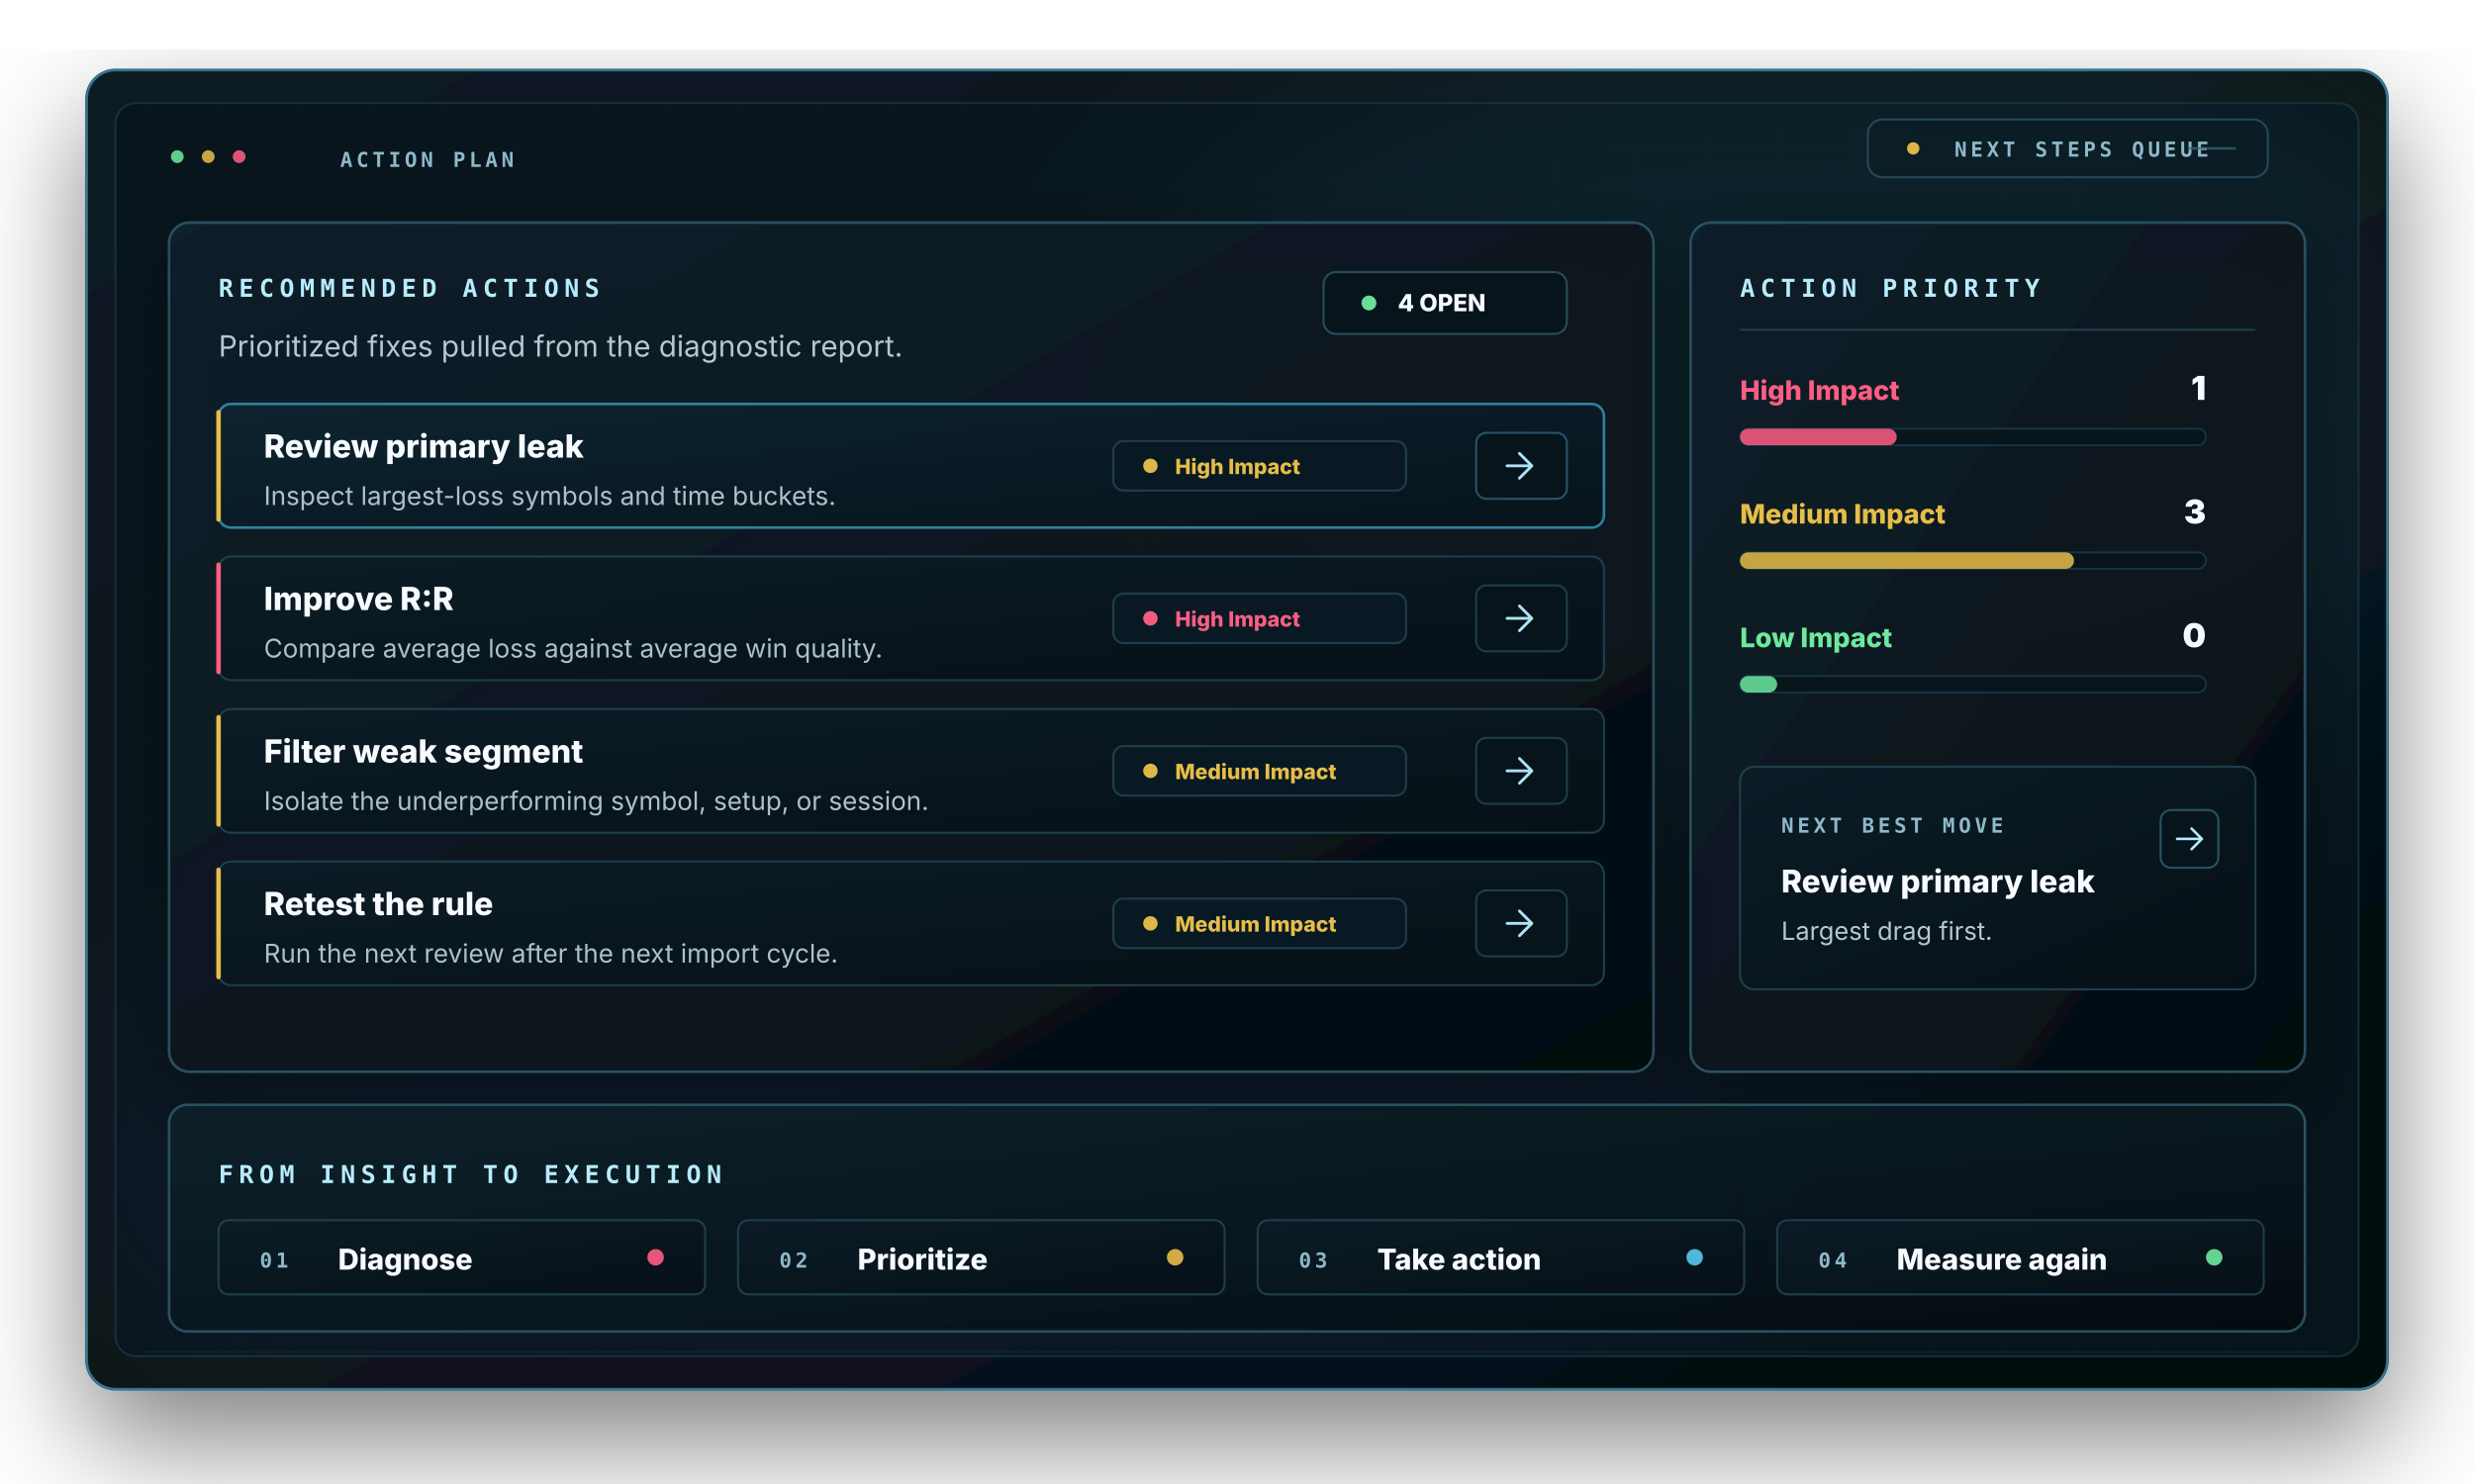
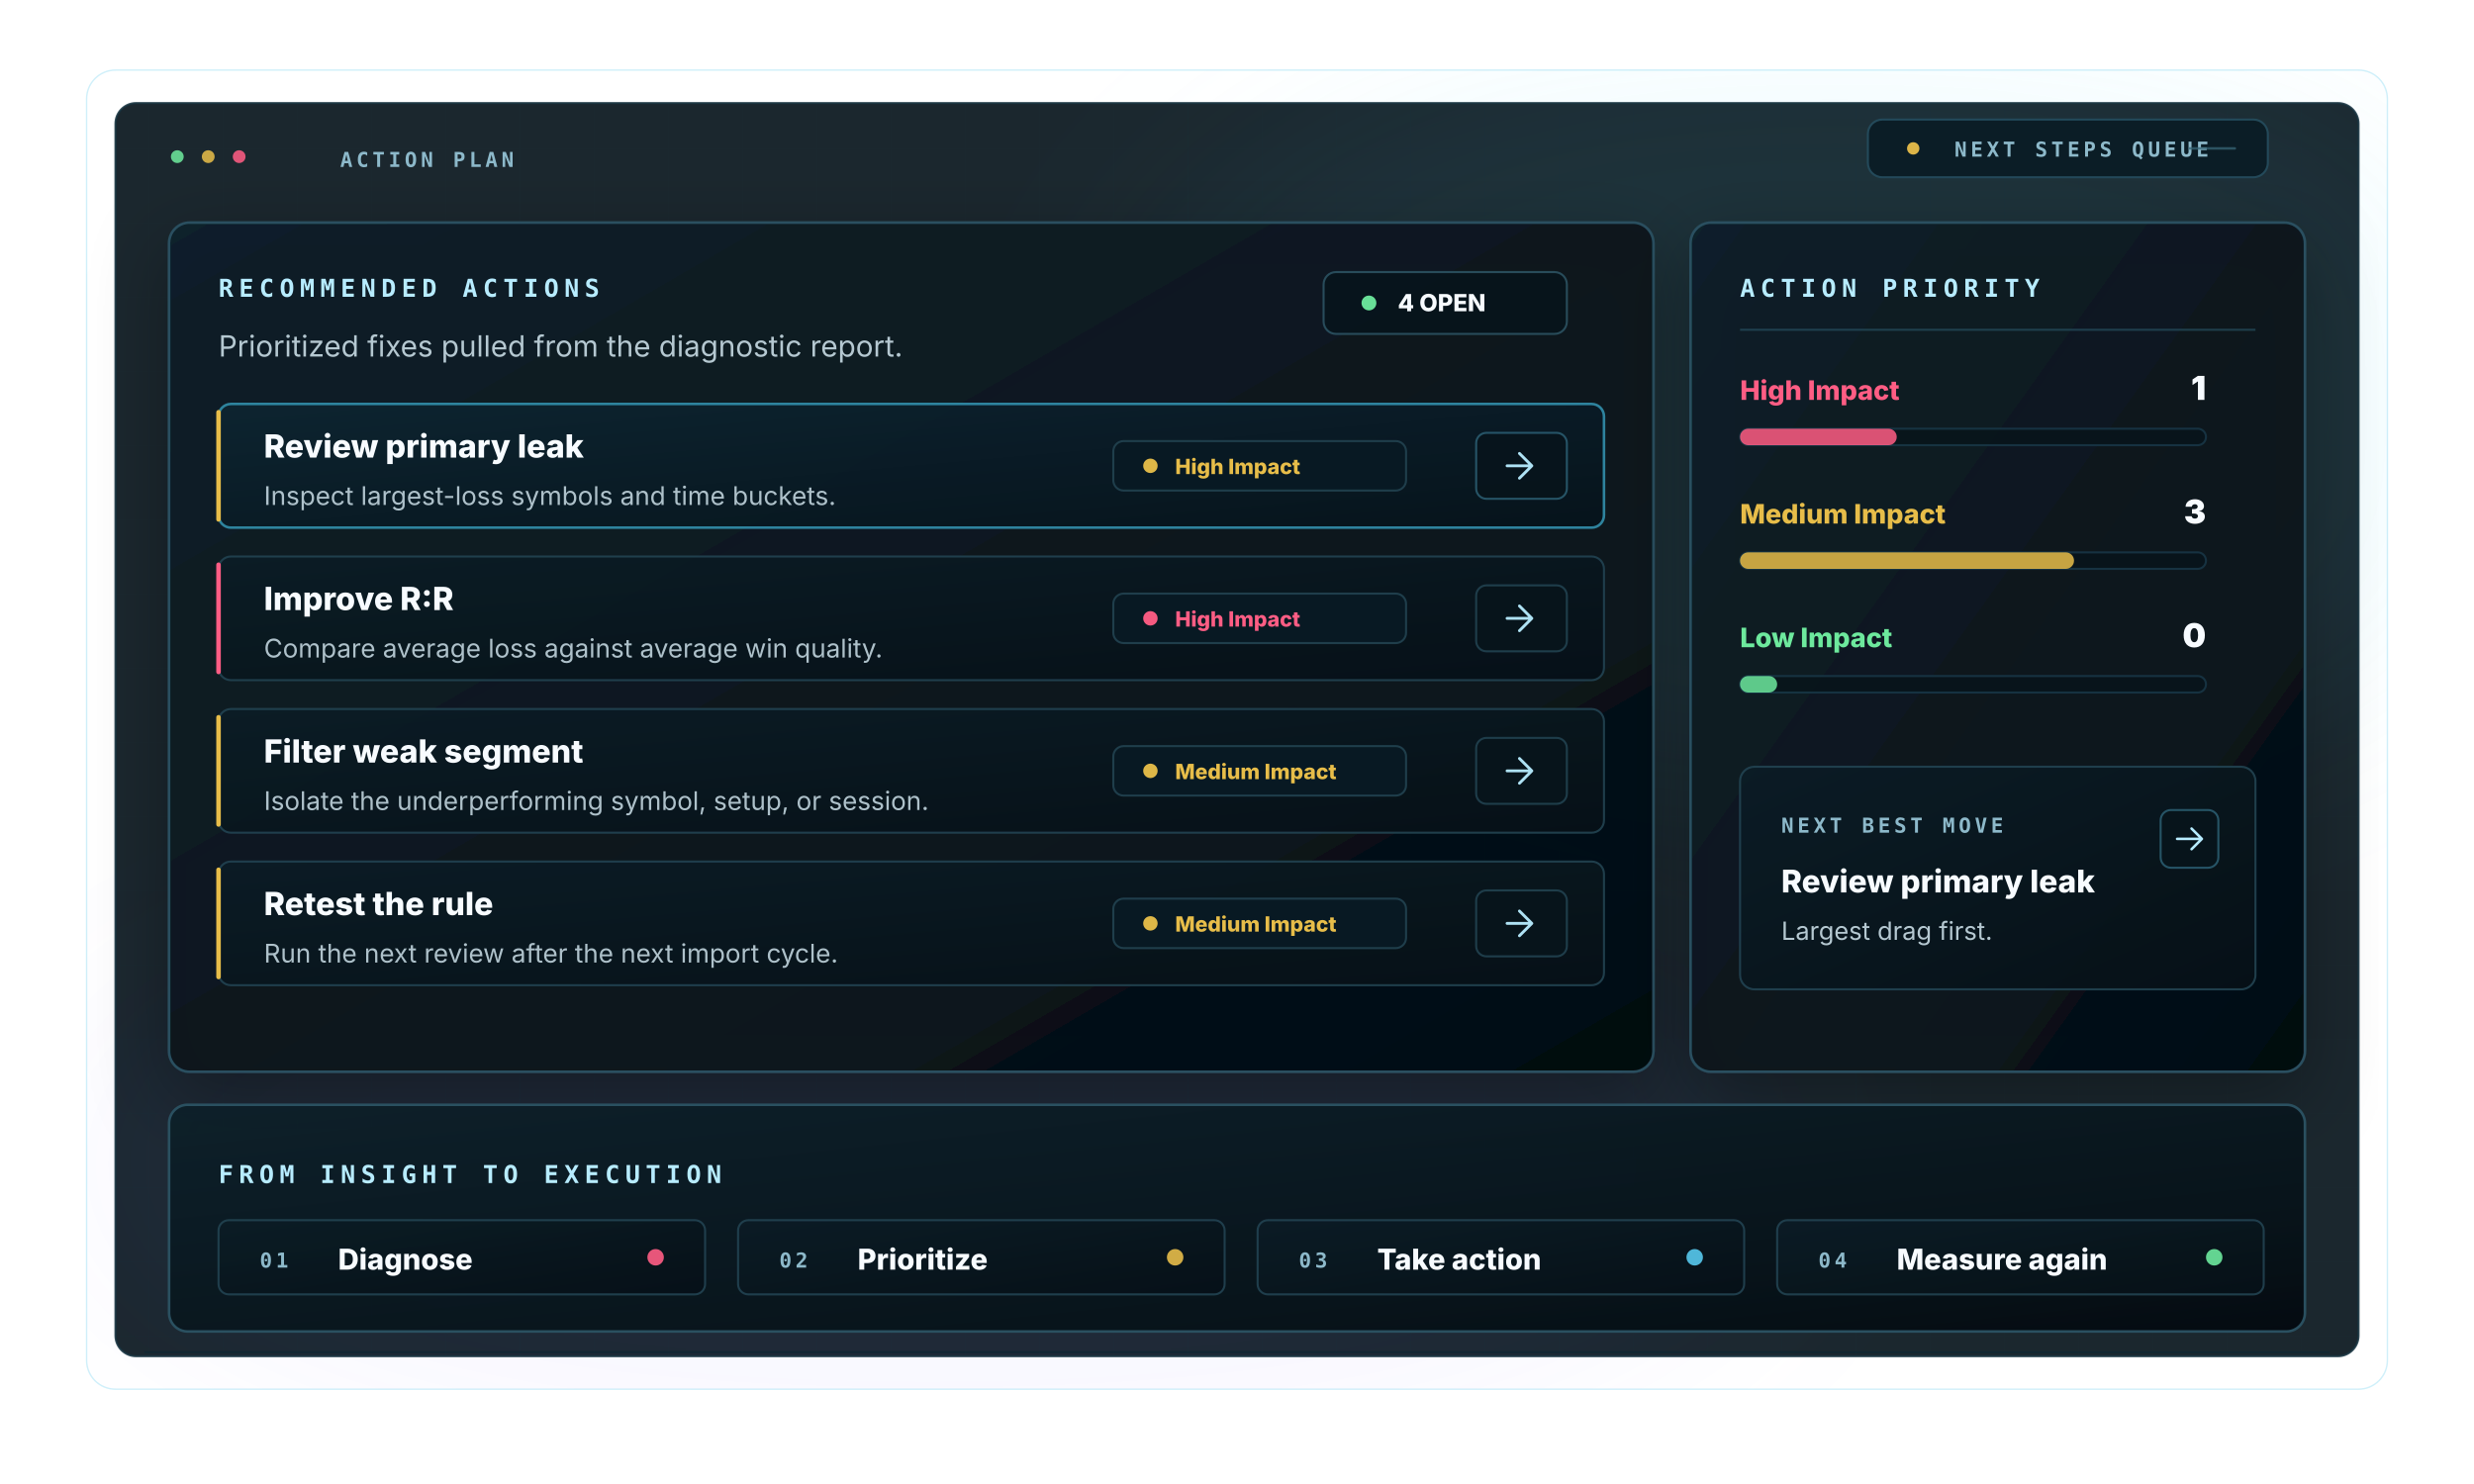
<svg xmlns="http://www.w3.org/2000/svg" viewBox="0 0 1200 720" role="img" aria-labelledby="title desc">
  <defs>
    <linearGradient id="frameBg" x1="0" y1="0" x2="1" y2="1">
      <stop offset="0" stop-color="#0b1b24" />
      <stop offset="0.58" stop-color="#071117" />
      <stop offset="1" stop-color="#05090d" />
    </linearGradient>
    <linearGradient id="panelBg" x1="0" y1="0" x2="1" y2="1">
      <stop offset="0" stop-color="#0d2029" stop-opacity="0.96" />
      <stop offset="0.72" stop-color="#07131a" stop-opacity="0.98" />
      <stop offset="1" stop-color="#050b10" stop-opacity="0.99" />
    </linearGradient>
    <linearGradient id="cardBg" x1="0" y1="0" x2="1" y2="1">
      <stop offset="0" stop-color="#0b1c25" />
      <stop offset="1" stop-color="#061017" />
    </linearGradient>
    <linearGradient id="cardBgActive" x1="0" y1="0" x2="1" y2="1">
      <stop offset="0" stop-color="#0d2430" />
      <stop offset="1" stop-color="#06131b" />
    </linearGradient>
    <linearGradient id="chipBg" x1="0" y1="0" x2="1" y2="1">
      <stop offset="0" stop-color="#0b1a23" />
      <stop offset="1" stop-color="#061018" />
    </linearGradient>
    <linearGradient id="goldFill" x1="0" y1="0" x2="1" y2="0">
      <stop offset="0" stop-color="#e7bd49" stop-opacity="0.26" />
      <stop offset="1" stop-color="#e7bd49" stop-opacity="0" />
    </linearGradient>
    <linearGradient id="redFill" x1="0" y1="0" x2="1" y2="0">
      <stop offset="0" stop-color="#ff5d84" stop-opacity="0.22" />
      <stop offset="1" stop-color="#ff5d84" stop-opacity="0" />
    </linearGradient>
    <linearGradient id="greenFill" x1="0" y1="0" x2="1" y2="0">
      <stop offset="0" stop-color="#6de99d" stop-opacity="0.22" />
      <stop offset="1" stop-color="#6de99d" stop-opacity="0" />
    </linearGradient>
    <radialGradient id="centerGlow" cx="50%" cy="50%" r="50%">
      <stop offset="0" stop-color="#57c9ed" stop-opacity="0.15" />
      <stop offset="1" stop-color="#57c9ed" stop-opacity="0" />
    </radialGradient>
    <pattern id="grid" width="36" height="36" patternUnits="userSpaceOnUse">
      <path d="M36 0 L0 0 0 36" fill="none" stroke="#1b3948" stroke-width="1" opacity="0.18" />
    </pattern>
    <clipPath id="frameClip">
      <rect x="42" y="34" width="1116" height="640" rx="14" />
    </clipPath>
    <filter id="outerShadow" x="-30%" y="-30%" width="160%" height="160%">
      <feDropShadow dx="0" dy="24" stdDeviation="28" flood-color="#000" flood-opacity="0.50" />
    </filter>
    <filter id="panelShadow" x="-12%" y="-12%" width="124%" height="124%">
      <feDropShadow dx="0" dy="12" stdDeviation="18" flood-color="#000" flood-opacity="0.32" />
    </filter>
    <filter id="blurGlow" x="-40%" y="-40%" width="180%" height="180%">
      <feGaussianBlur stdDeviation="46" />
    </filter>
    <style>
    .font { font-family: Inter, ui-sans-serif, system-ui, -apple-system, BlinkMacSystemFont, "Segoe UI", sans-serif; }
    .mono { font-family: "JetBrains Mono", "SFMono-Regular", Consolas, monospace; }
    .kicker { font-size: 12px; font-weight: 800; letter-spacing: .22em; fill: #b7ecff; }
    .smallKicker { font-size: 10px; font-weight: 800; letter-spacing: .18em; fill: #8db9ca; }
  </style>
  </defs>
  <g class="font">
-     <rect x="42" y="34" width="1116" height="640" rx="14" fill="url(#frameBg)" stroke="#2b6075" stroke-width="1.4" filter="url(#outerShadow)" />
+     <rect x="42" y="34" width="1116" height="640" rx="14" fill="none" stroke="none" />
    <g clip-path="url(#frameClip)">
      <rect x="56" y="50" width="1088" height="608" rx="10" fill="#08151c" opacity="0.92" />
      <ellipse cx="890" cy="198" rx="350" ry="190" fill="#41d4f5" opacity="0.065" filter="url(#blurGlow)" />
      <ellipse cx="450" cy="565" rx="420" ry="150" fill="#6d5cff" opacity="0.050" filter="url(#blurGlow)" />
    </g>
    <rect x="56" y="50" width="1088" height="608" rx="10" fill="none" stroke="#173340" stroke-width="1" opacity="0.88" />
    <rect x="56" y="50" width="1088" height="608" rx="10" fill="url(#grid)" opacity="0.3" />
    <circle cx="86" cy="76" r="3.1" fill="#6de99d" opacity="0.86" />
    <circle cx="101" cy="76" r="3.1" fill="#e7bd49" opacity="0.86" />
    <circle cx="116" cy="76" r="3.1" fill="#ff5d84" opacity="0.86" />
    <text x="165" y="81" font-size="14" class="smallKicker mono">ACTION PLAN</text>
    <rect x="906" y="58" width="194" height="28" rx="7" fill="#0b1c25" stroke="#244b5b" stroke-width="1" opacity="0.95" />
    <circle cx="928" cy="72" r="3" fill="#e7bd49" opacity="0.95" />
    <text x="948" y="76" font-size="14" class="smallKicker mono">NEXT STEPS QUEUE</text>
    <line x1="1062" y1="72" x2="1084" y2="72" stroke="#376576" stroke-width="1.2" opacity="0.75" stroke-linecap="round" />
    <rect x="82" y="108" width="720" height="412" rx="10" fill="url(#panelBg)" stroke="#2a5060" stroke-width="1.25" filter="url(#panelShadow)" />
    <rect x="820" y="108" width="298" height="412" rx="10" fill="url(#panelBg)" stroke="#2a5060" stroke-width="1.25" filter="url(#panelShadow)" />
    <text x="106" y="144" font-size="14" class="kicker mono">RECOMMENDED ACTIONS</text>
    <text x="106" y="173" font-size="14.2" fill="#b5c8d1" class="font">Prioritized fixes pulled from the diagnostic report.</text>
    <rect x="642" y="132" width="118" height="30" rx="6" fill="#07141b" stroke="#2a5060" stroke-width="1" opacity="0.92" />
    <circle cx="664" cy="147" r="3.6" fill="#6de99d" opacity="0.95" />
    <text x="678" y="151" font-size="11.5" fill="#f7fbff" class="font" font-weight="800">4 OPEN</text>
    <rect x="106" y="196" width="672" height="60" rx="6" fill="url(#cardBgActive)" stroke="#2f86a0" stroke-width="1.25" opacity="0.98" />
    <path d="M106 200 V252" fill="none" stroke="#e7bd49" stroke-width="2.2" stroke-linecap="round" />
    <text x="128" y="222" font-size="15.5" fill="#f7fbff" class="font" font-weight="790">Review primary leak</text>
    <text x="128" y="245" font-size="12.5" fill="#b5c8d1" class="font" opacity="0.96">Inspect largest-loss symbols and time buckets.</text>
    <rect x="540" y="214" width="142" height="24" rx="5" fill="#081923" stroke="#203f4d" stroke-width="1" opacity="0.96" />
    <circle cx="558" cy="226" r="3.5" fill="#e7bd49" opacity="0.96" />
    <text x="570" y="230" font-size="10.2" fill="#e7bd49" class="font" font-weight="800">High Impact</text>
    <rect x="716" y="210" width="44" height="32" rx="5" fill="#07141b" stroke="#28576a" stroke-width="1" opacity="0.95" />
    <path d="M731 226 H742 M737 220 L743 226 L737 232" fill="none" stroke="#b7ecff" stroke-width="1.4" opacity="0.95" stroke-linecap="round" stroke-linejoin="round" />
    <rect x="106" y="270" width="672" height="60" rx="6" fill="url(#cardBg)" stroke="#203f4d" stroke-width="1" opacity="0.98" />
    <path d="M106 274 V326" fill="none" stroke="#ff5d84" stroke-width="2.2" stroke-linecap="round" />
    <text x="128" y="296" font-size="15.5" fill="#f7fbff" class="font" font-weight="790">Improve R:R</text>
    <text x="128" y="319" font-size="12.5" fill="#b5c8d1" class="font" opacity="0.96">Compare average loss against average win quality.</text>
    <rect x="540" y="288" width="142" height="24" rx="5" fill="#081923" stroke="#203f4d" stroke-width="1" opacity="0.96" />
    <circle cx="558" cy="300" r="3.5" fill="#ff5d84" opacity="0.96" />
    <text x="570" y="304" font-size="10.2" fill="#ff5d84" class="font" font-weight="800">High Impact</text>
    <rect x="716" y="284" width="44" height="32" rx="5" fill="#07141b" stroke="#203f4d" stroke-width="1" opacity="0.95" />
    <path d="M731 300 H742 M737 294 L743 300 L737 306" fill="none" stroke="#b7ecff" stroke-width="1.4" opacity="0.95" stroke-linecap="round" stroke-linejoin="round" />
    <rect x="106" y="344" width="672" height="60" rx="6" fill="url(#cardBg)" stroke="#203f4d" stroke-width="1" opacity="0.98" />
    <path d="M106 348 V400" fill="none" stroke="#e7bd49" stroke-width="2.2" stroke-linecap="round" />
    <text x="128" y="370" font-size="15.5" fill="#f7fbff" class="font" font-weight="790">Filter weak segment</text>
    <text x="128" y="393" font-size="12.5" fill="#b5c8d1" class="font" opacity="0.96">Isolate the underperforming symbol, setup, or session.</text>
    <rect x="540" y="362" width="142" height="24" rx="5" fill="#081923" stroke="#203f4d" stroke-width="1" opacity="0.96" />
    <circle cx="558" cy="374" r="3.5" fill="#e7bd49" opacity="0.96" />
    <text x="570" y="378" font-size="10.2" fill="#e7bd49" class="font" font-weight="800">Medium Impact</text>
    <rect x="716" y="358" width="44" height="32" rx="5" fill="#07141b" stroke="#203f4d" stroke-width="1" opacity="0.95" />
    <path d="M731 374 H742 M737 368 L743 374 L737 380" fill="none" stroke="#b7ecff" stroke-width="1.4" opacity="0.95" stroke-linecap="round" stroke-linejoin="round" />
    <rect x="106" y="418" width="672" height="60" rx="6" fill="url(#cardBg)" stroke="#203f4d" stroke-width="1" opacity="0.98" />
    <path d="M106 422 V474" fill="none" stroke="#e7bd49" stroke-width="2.2" stroke-linecap="round" />
    <text x="128" y="444" font-size="15.5" fill="#f7fbff" class="font" font-weight="790">Retest the rule</text>
    <text x="128" y="467" font-size="12.5" fill="#b5c8d1" class="font" opacity="0.96">Run the next review after the next import cycle.</text>
    <rect x="540" y="436" width="142" height="24" rx="5" fill="#081923" stroke="#203f4d" stroke-width="1" opacity="0.96" />
    <circle cx="558" cy="448" r="3.5" fill="#e7bd49" opacity="0.96" />
    <text x="570" y="452" font-size="10.2" fill="#e7bd49" class="font" font-weight="800">Medium Impact</text>
    <rect x="716" y="432" width="44" height="32" rx="5" fill="#07141b" stroke="#203f4d" stroke-width="1" opacity="0.95" />
    <path d="M731 448 H742 M737 442 L743 448 L737 454" fill="none" stroke="#b7ecff" stroke-width="1.4" opacity="0.95" stroke-linecap="round" stroke-linejoin="round" />
    <text x="844" y="144" font-size="14" class="kicker mono">ACTION PRIORITY</text>
    <line x1="844" y1="160" x2="1094" y2="160" stroke="#244b5b" stroke-width="1" opacity="0.75" />
    <text x="844" y="194" font-size="13" fill="#ff5d84" class="font" font-weight="800">High Impact</text>
    <text x="1070" y="194" font-size="16" fill="#f7fbff" class="font" font-weight="850" text-anchor="end">1</text>
    <rect x="844" y="208" width="226" height="8" rx="4" fill="#08141b" stroke="#163341" stroke-width="1" opacity="0.98" />
    <rect x="844" y="208" width="76" height="8" rx="4" fill="#ff5d84" opacity="0.85" />
    <text x="844" y="254" font-size="13" fill="#e7bd49" class="font" font-weight="800">Medium Impact</text>
    <text x="1070" y="254" font-size="16" fill="#f7fbff" class="font" font-weight="850" text-anchor="end">3</text>
    <rect x="844" y="268" width="226" height="8" rx="4" fill="#08141b" stroke="#163341" stroke-width="1" opacity="0.98" />
    <rect x="844" y="268" width="162" height="8" rx="4" fill="#e7bd49" opacity="0.85" />
    <text x="844" y="314" font-size="13" fill="#6de99d" class="font" font-weight="800">Low Impact</text>
    <text x="1070" y="314" font-size="16" fill="#f7fbff" class="font" font-weight="850" text-anchor="end">0</text>
    <rect x="844" y="328" width="226" height="8" rx="4" fill="#08141b" stroke="#163341" stroke-width="1" opacity="0.98" />
    <rect x="844" y="328" width="18" height="8" rx="4" fill="#6de99d" opacity="0.85" />
    <rect x="844" y="372" width="250" height="108" rx="7" fill="url(#cardBg)" stroke="#203f4d" stroke-width="1" opacity="0.98" />
    <text x="864" y="404" font-size="14" class="smallKicker mono">NEXT BEST MOVE</text>
    <text x="864" y="433" font-size="15.2" fill="#f7fbff" class="font" font-weight="800">Review primary leak</text>
    <text x="864" y="456" font-size="12.2" fill="#b5c8d1" class="font">Largest drag first.</text>
    <rect x="1048" y="393" width="28" height="28" rx="5" fill="#07141b" stroke="#28576a" stroke-width="1" opacity="0.95" />
    <path d="M1056 407 H1067 M1063 402 L1068 407 L1063 412" fill="none" stroke="#b7ecff" stroke-width="1.25" stroke-linecap="round" stroke-linejoin="round" />
    <rect x="82" y="536" width="1036" height="110" rx="9" fill="url(#panelBg)" stroke="#2a5060" stroke-width="1.25" />
    <text x="106" y="574" font-size="14" class="kicker mono">FROM INSIGHT TO EXECUTION</text>
    <rect x="106" y="592" width="236" height="36" rx="5" fill="url(#cardBg)" stroke="#203f4d" stroke-width="1" opacity="0.98" />
    <text x="126" y="615" font-size="11" class="smallKicker mono">01</text>
    <text x="164" y="616" font-size="14" fill="#f7fbff" class="font" font-weight="780">Diagnose</text>
    <circle cx="318" cy="610" r="4" fill="#ff5d84" opacity="0.9" />
    <rect x="358" y="592" width="236" height="36" rx="5" fill="url(#cardBg)" stroke="#203f4d" stroke-width="1" opacity="0.98" />
    <text x="378" y="615" font-size="11" class="smallKicker mono">02</text>
    <text x="416" y="616" font-size="14" fill="#f7fbff" class="font" font-weight="780">Prioritize</text>
    <circle cx="570" cy="610" r="4" fill="#e7bd49" opacity="0.9" />
    <rect x="610" y="592" width="236" height="36" rx="5" fill="url(#cardBg)" stroke="#203f4d" stroke-width="1" opacity="0.98" />
    <text x="630" y="615" font-size="11" class="smallKicker mono">03</text>
    <text x="668" y="616" font-size="14" fill="#f7fbff" class="font" font-weight="780">Take action</text>
    <circle cx="822" cy="610" r="4" fill="#57c9ed" opacity="0.9" />
    <rect x="862" y="592" width="236" height="36" rx="5" fill="url(#cardBg)" stroke="#203f4d" stroke-width="1" opacity="0.98" />
    <text x="882" y="615" font-size="11" class="smallKicker mono">04</text>
    <text x="920" y="616" font-size="14" fill="#f7fbff" class="font" font-weight="780">Measure again</text>
    <circle cx="1074" cy="610" r="4" fill="#6de99d" opacity="0.9" />
    <line x1="70" y1="656" x2="1130" y2="656" stroke="#0d2733" stroke-width="1" opacity="0.7" />
    <rect x="42" y="34" width="1116" height="640" rx="14" fill="none" stroke="#57c9ed" stroke-width="0.7" opacity="0.28" />
  </g>
</svg>
